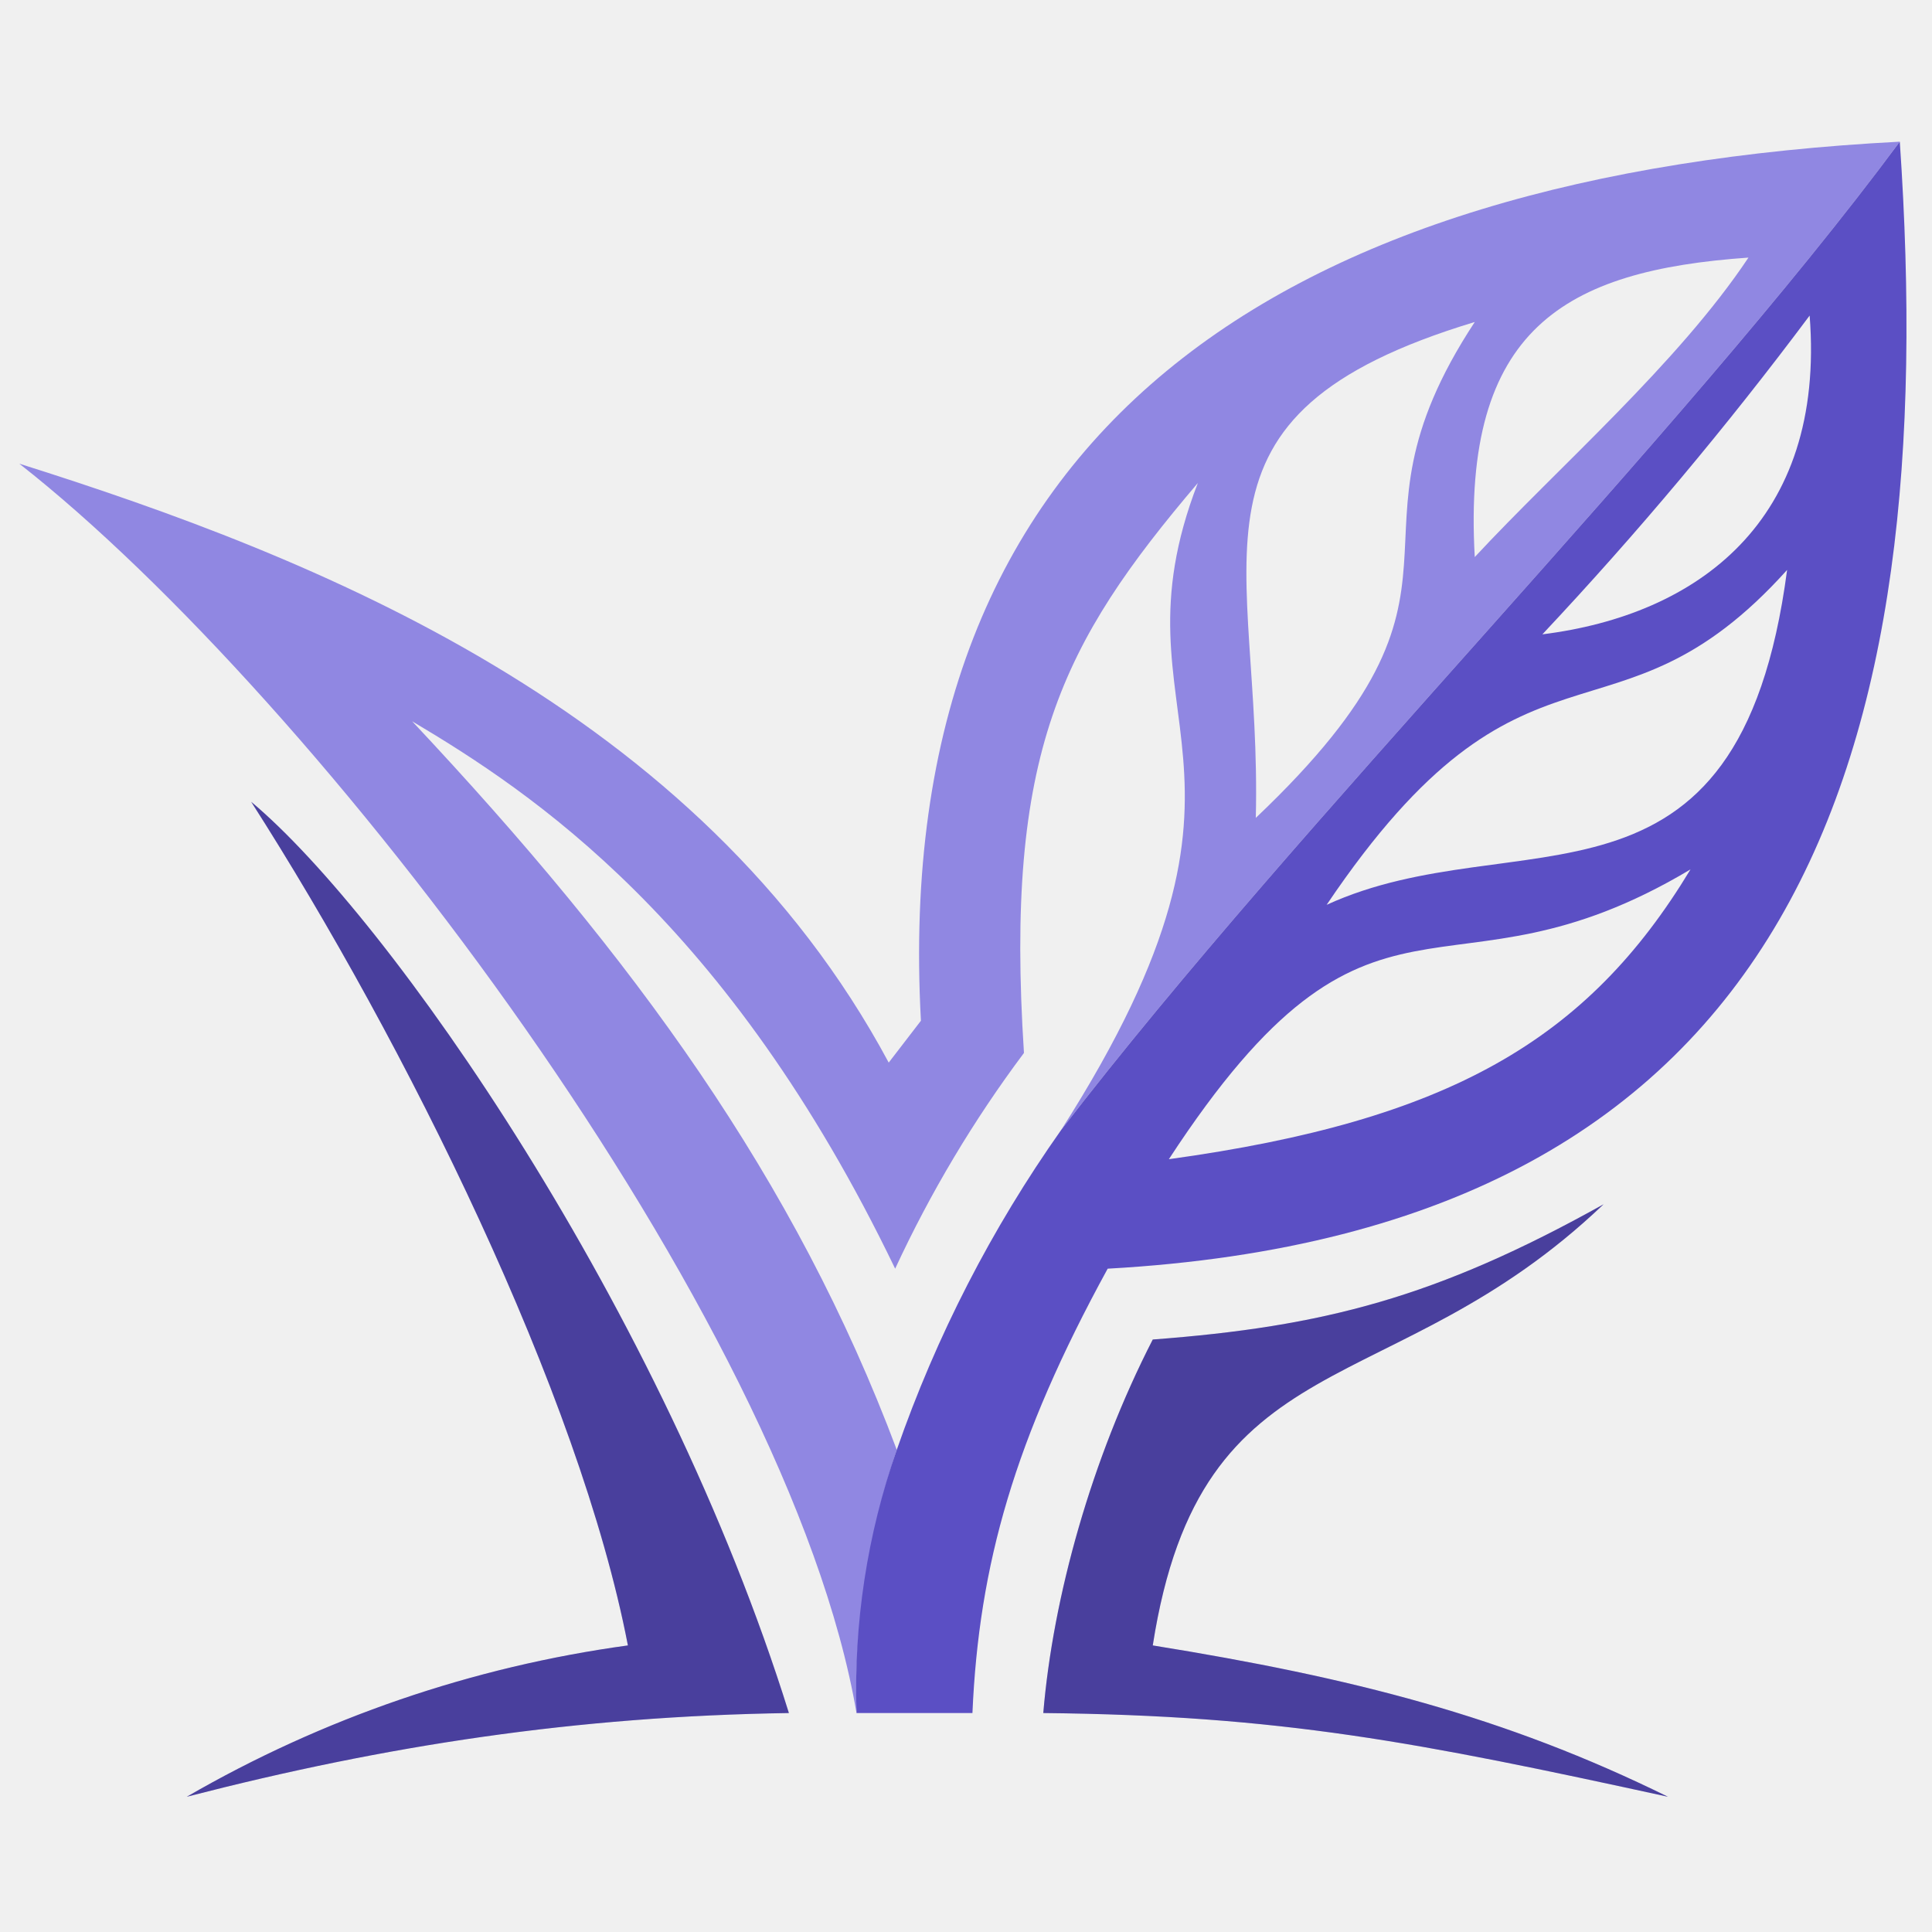
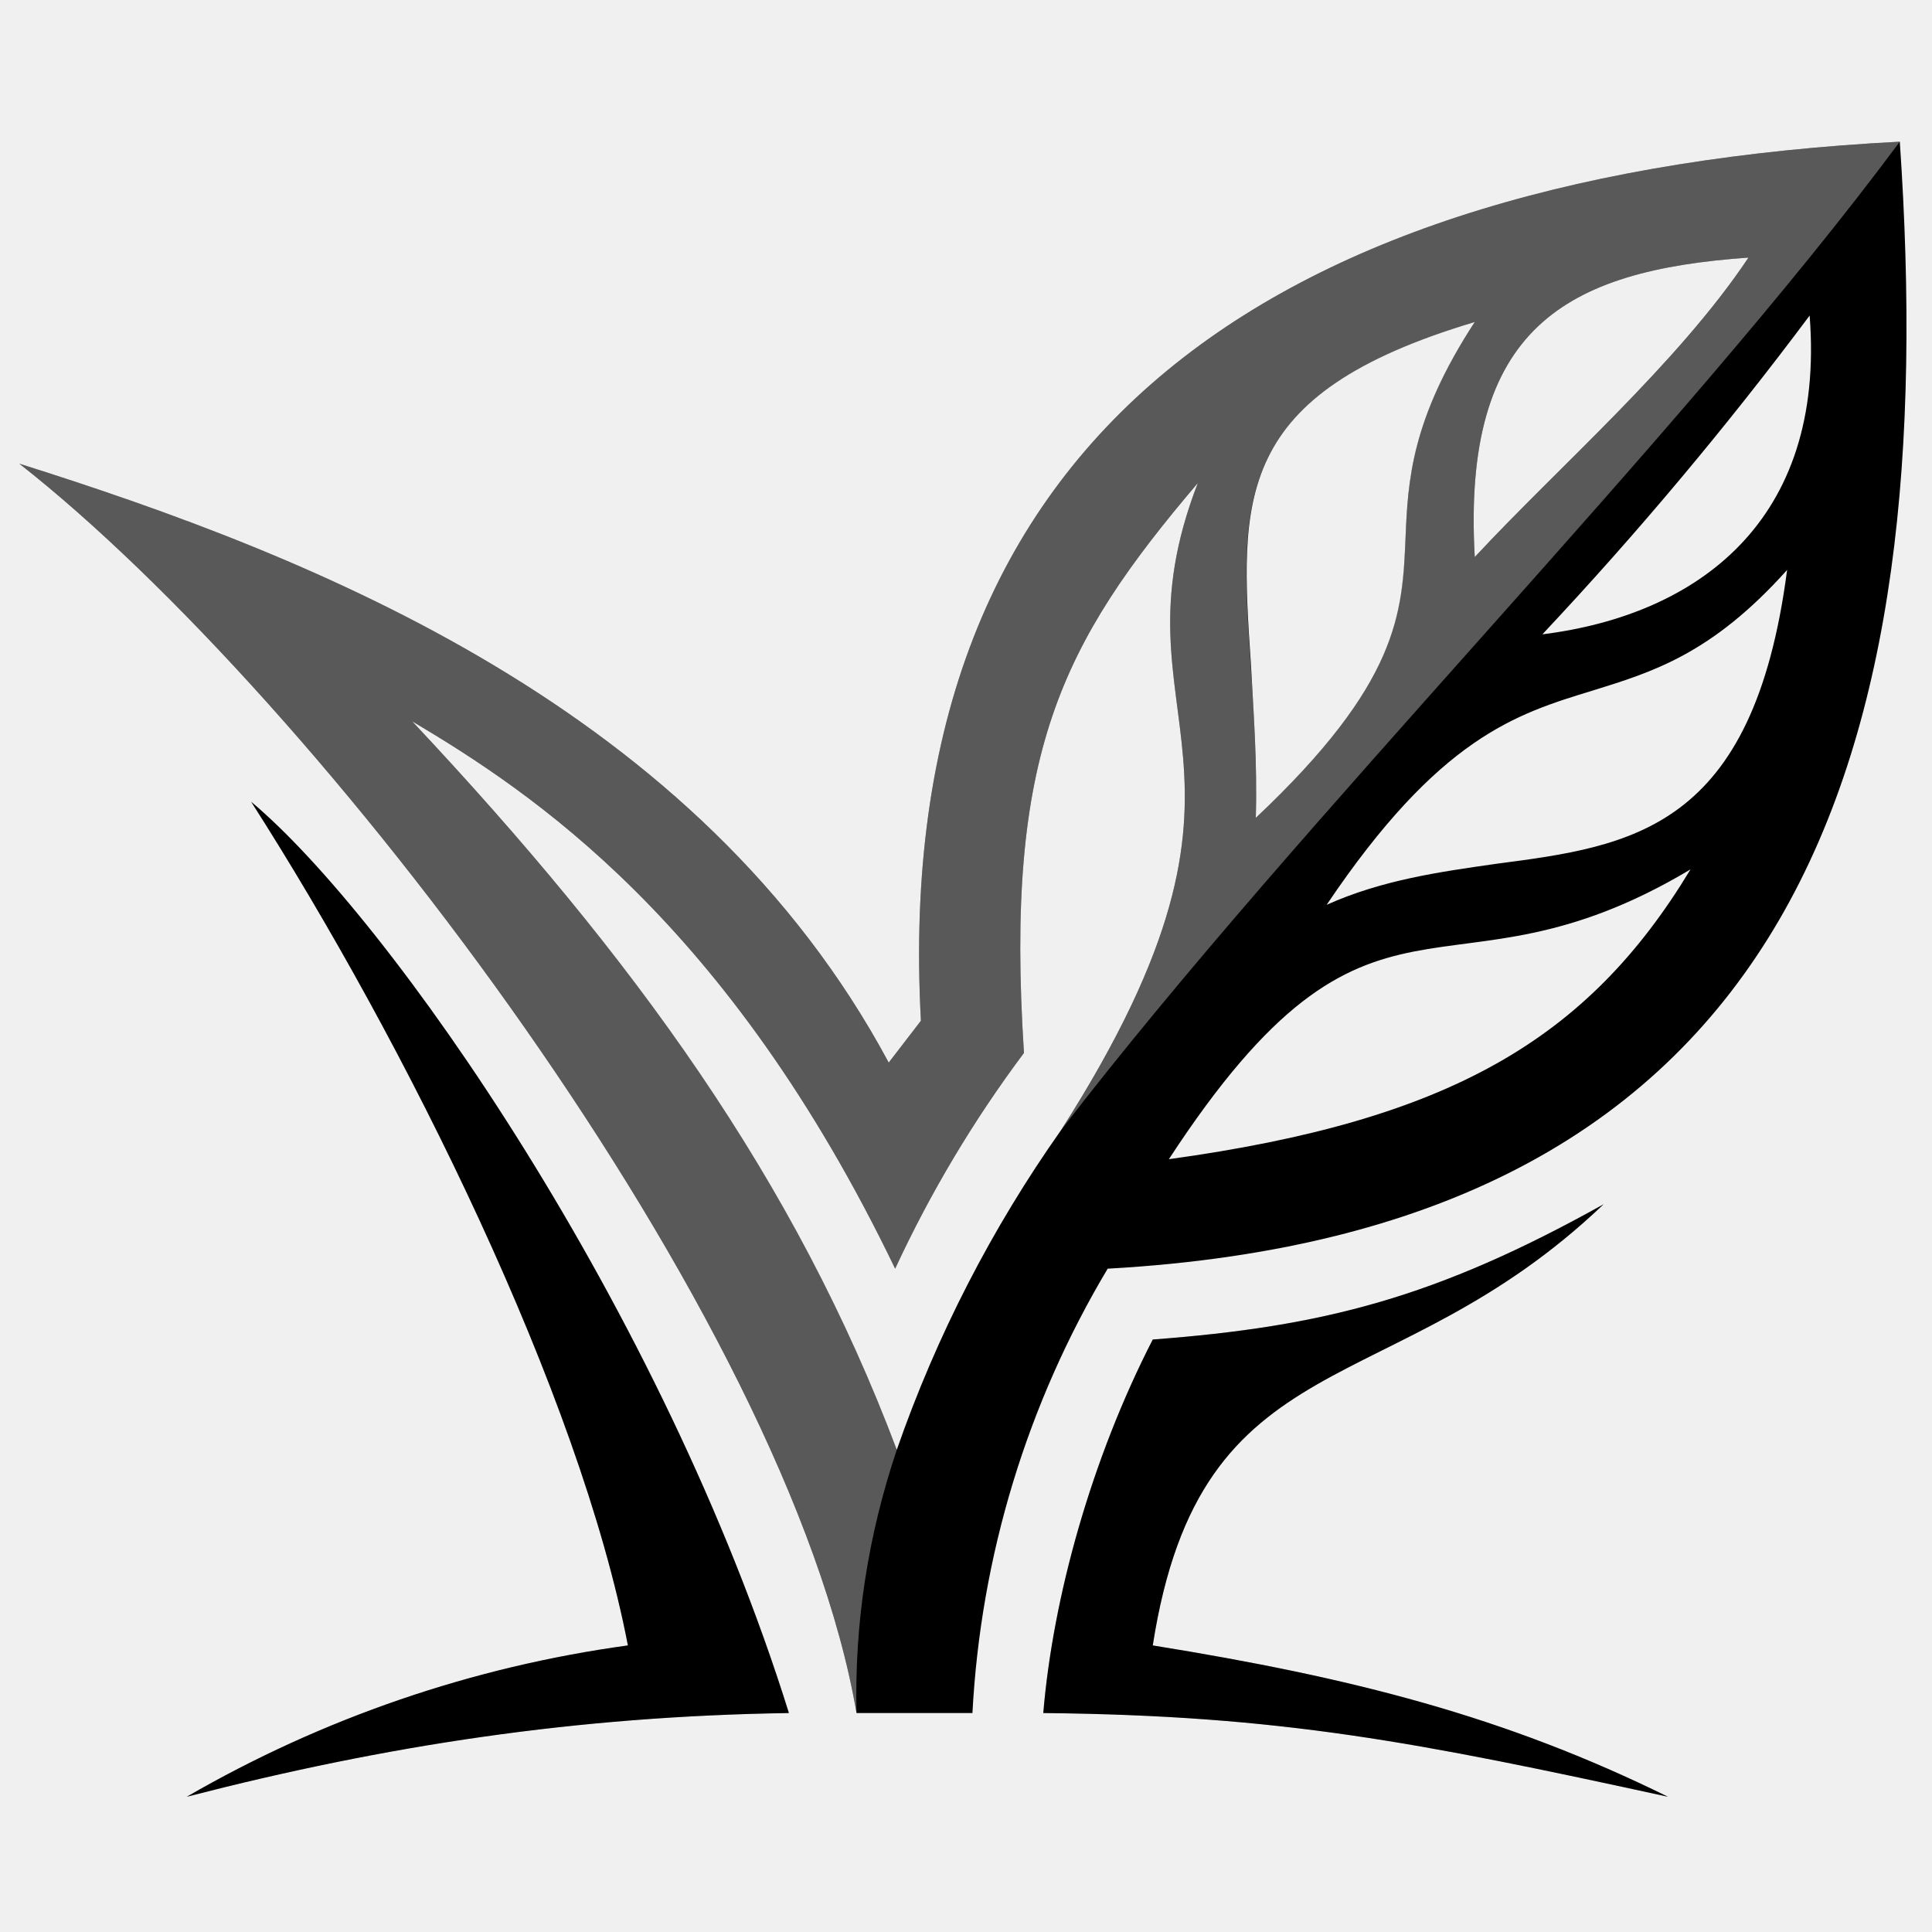
<svg xmlns="http://www.w3.org/2000/svg" width="20" height="20" viewBox="0 0 24 24" fill="none">
-   <path d="M.24 5.76c3.72 2.92 9.56 10.6 10.4 15.52q-.04-1.66.5-3.27c-1.26-3.36-3.26-6.11-6.02-9.05 1.48.88 3.92 2.48 6 6.8a15 15 0 0 1 1.6-2.68C12.48 9.36 13.18 8 14.88 6c-1.16 3 1.24 3.44-1.7 8.04 2.98-3.88 7.66-8.56 10.42-12.28-7.68.4-12.56 3.56-12.16 10.92l-.4.52C8.68 8.8 3.92 6.92.24 5.76M18.32 4c-3.84 1.16-2.64 2.92-2.72 6.16 3.12-2.96.88-3.36 2.72-6.16m3.4-.8c-2.28.16-3.56.88-3.4 3.72 1.04-1.12 2.52-2.4 3.4-3.72" fill="#9087e2" fill-rule="evenodd" />
-   <path d="M13.76 15.76c8.6-.48 10.36-6.4 9.84-14-2.76 3.72-7.44 8.4-10.42 12.28a16 16 0 0 0-2.04 3.97 9 9 0 0 0-.5 3.27h1.44c.08-1.84.52-3.4 1.68-5.52m.76-1.36c3.48-.48 5.2-1.48 6.48-3.6-3.08 1.84-3.92-.32-6.48 3.6m1.96-3.16c2.48-3.68 3.56-1.76 5.72-4.16-.6 4.56-3.36 3.08-5.72 4.16m2.68-3.36c1.92-.24 3.52-1.4 3.32-3.96a46 46 0 0 1-3.32 3.96" fill="#5b4fc4" fill-rule="evenodd" />
-   <use fill="#5b4fc4" href="#logo-shade-grass" />
-   <use fill="#000" fill-opacity=".2" href="#logo-shade-grass" />
-   <defs>
-     <path d="M12.96 21.28c.12-1.44.6-3.16 1.36-4.64 2.12-.16 3.52-.52 5.6-1.68-2.64 2.52-5 1.63-5.6 5.48 2.48.4 4.37.88 6.4 1.88-3.12-.68-4.8-1.01-7.76-1.04M2.32 22.32a15 15 0 0 1 5.48-1.88c-.6-3.12-2.76-7.48-4.68-10.48 1.72 1.44 5.12 6.32 6.68 11.32-2.64.04-5 .4-7.48 1.04" id="logo-shade-grass" />
-   </defs>
+   <path d="M12.96 21.28c.12-1.44.6-3.16 1.36-4.64 2.12-.16 3.52-.52 5.6-1.68-2.64 2.52-5 1.63-5.6 5.48 2.48.4 4.37.88 6.4 1.88-3.12-.68-4.8-1.01-7.76-1.04M2.32 22.32a15 15 0 0 1 5.48-1.88c-.6-3.12-2.76-7.48-4.68-10.48 1.72 1.44 5.12 6.32 6.68 11.32-2.64.04-5 .4-7.48 1.04" fill="currentColor" />
+   <path clip-rule="evenodd" d="M10.64 21.28C9.8 16.36 3.96 8.68.24 5.76c3.68 1.16 8.44 3.04 10.8 7.44l.4-.52c-.4-7.36 4.48-10.52 12.16-10.92.52 7.6-1.24 13.52-9.84 14a12 12 0 0 0-1.68 5.52zm.48-5.52c-2.08-4.32-4.52-5.92-6-6.8 2.76 2.94 4.76 5.7 6.02 9.05a16 16 0 0 1 2.04-3.97c2.94-4.6.54-5.04 1.7-8.04-1.7 2-2.4 3.36-2.16 7.08a15 15 0 0 0-1.6 2.68m3.4-1.36c3.48-.48 5.2-1.48 6.48-3.6-3.08 1.84-3.92-.32-6.48 3.6m1.96-3.16c1.4-2.08 2.35-2.37 3.3-2.66.74-.23 1.48-.45 2.42-1.5-.42 3.23-1.93 3.43-3.61 3.65-.7.1-1.42.2-2.11.51m2.68-3.36c1.92-.24 3.52-1.4 3.32-3.96a46 46 0 0 1-3.32 3.96M18.32 4c-3.01.9-2.92 2.19-2.78 4.26.03.57.08 1.2.06 1.9 1.78-1.68 1.82-2.54 1.86-3.48.03-.71.07-1.47.86-2.68m3.4-.8c-2.28.16-3.56.88-3.4 3.72 1.04-1.12 2.52-2.4 3.4-3.72" fill="currentColor" fill-rule="evenodd" />
+   <path d="M12.96 21.28c.12-1.44.6-3.16 1.36-4.64 2.12-.16 3.52-.52 5.6-1.68-2.64 2.52-5 1.63-5.6 5.48 2.48.4 4.37.88 6.4 1.88-3.12-.68-4.8-1.01-7.76-1.04M2.32 22.32a15 15 0 0 1 5.48-1.88c-.6-3.12-2.76-7.48-4.68-10.48 1.72 1.44 5.12 6.32 6.68 11.32-2.64.04-5 .4-7.48 1.04" fill="#000" fill-opacity=".2" />
+   <path clip-rule="evenodd" d="M.24 5.76c3.72 2.92 9.56 10.6 10.4 15.52q-.04-1.66.5-3.27c-1.26-3.36-3.26-6.11-6.02-9.05 1.48.88 3.92 2.48 6 6.8a15 15 0 0 1 1.6-2.68C12.48 9.36 13.18 8 14.88 6c-1.16 3 1.24 3.44-1.7 8.04 2.98-3.88 7.66-8.56 10.42-12.28-7.68.4-12.56 3.56-12.16 10.92l-.4.52C8.68 8.8 3.92 6.92.24 5.76M18.32 4c-3.84 1.16-2.64 2.92-2.72 6.16 3.12-2.96.88-3.36 2.72-6.16m3.4-.8c-2.28.16-3.56.88-3.4 3.72 1.04-1.12 2.52-2.4 3.4-3.72" fill="#fff" fill-opacity=".35" fill-rule="evenodd" />
</svg>
